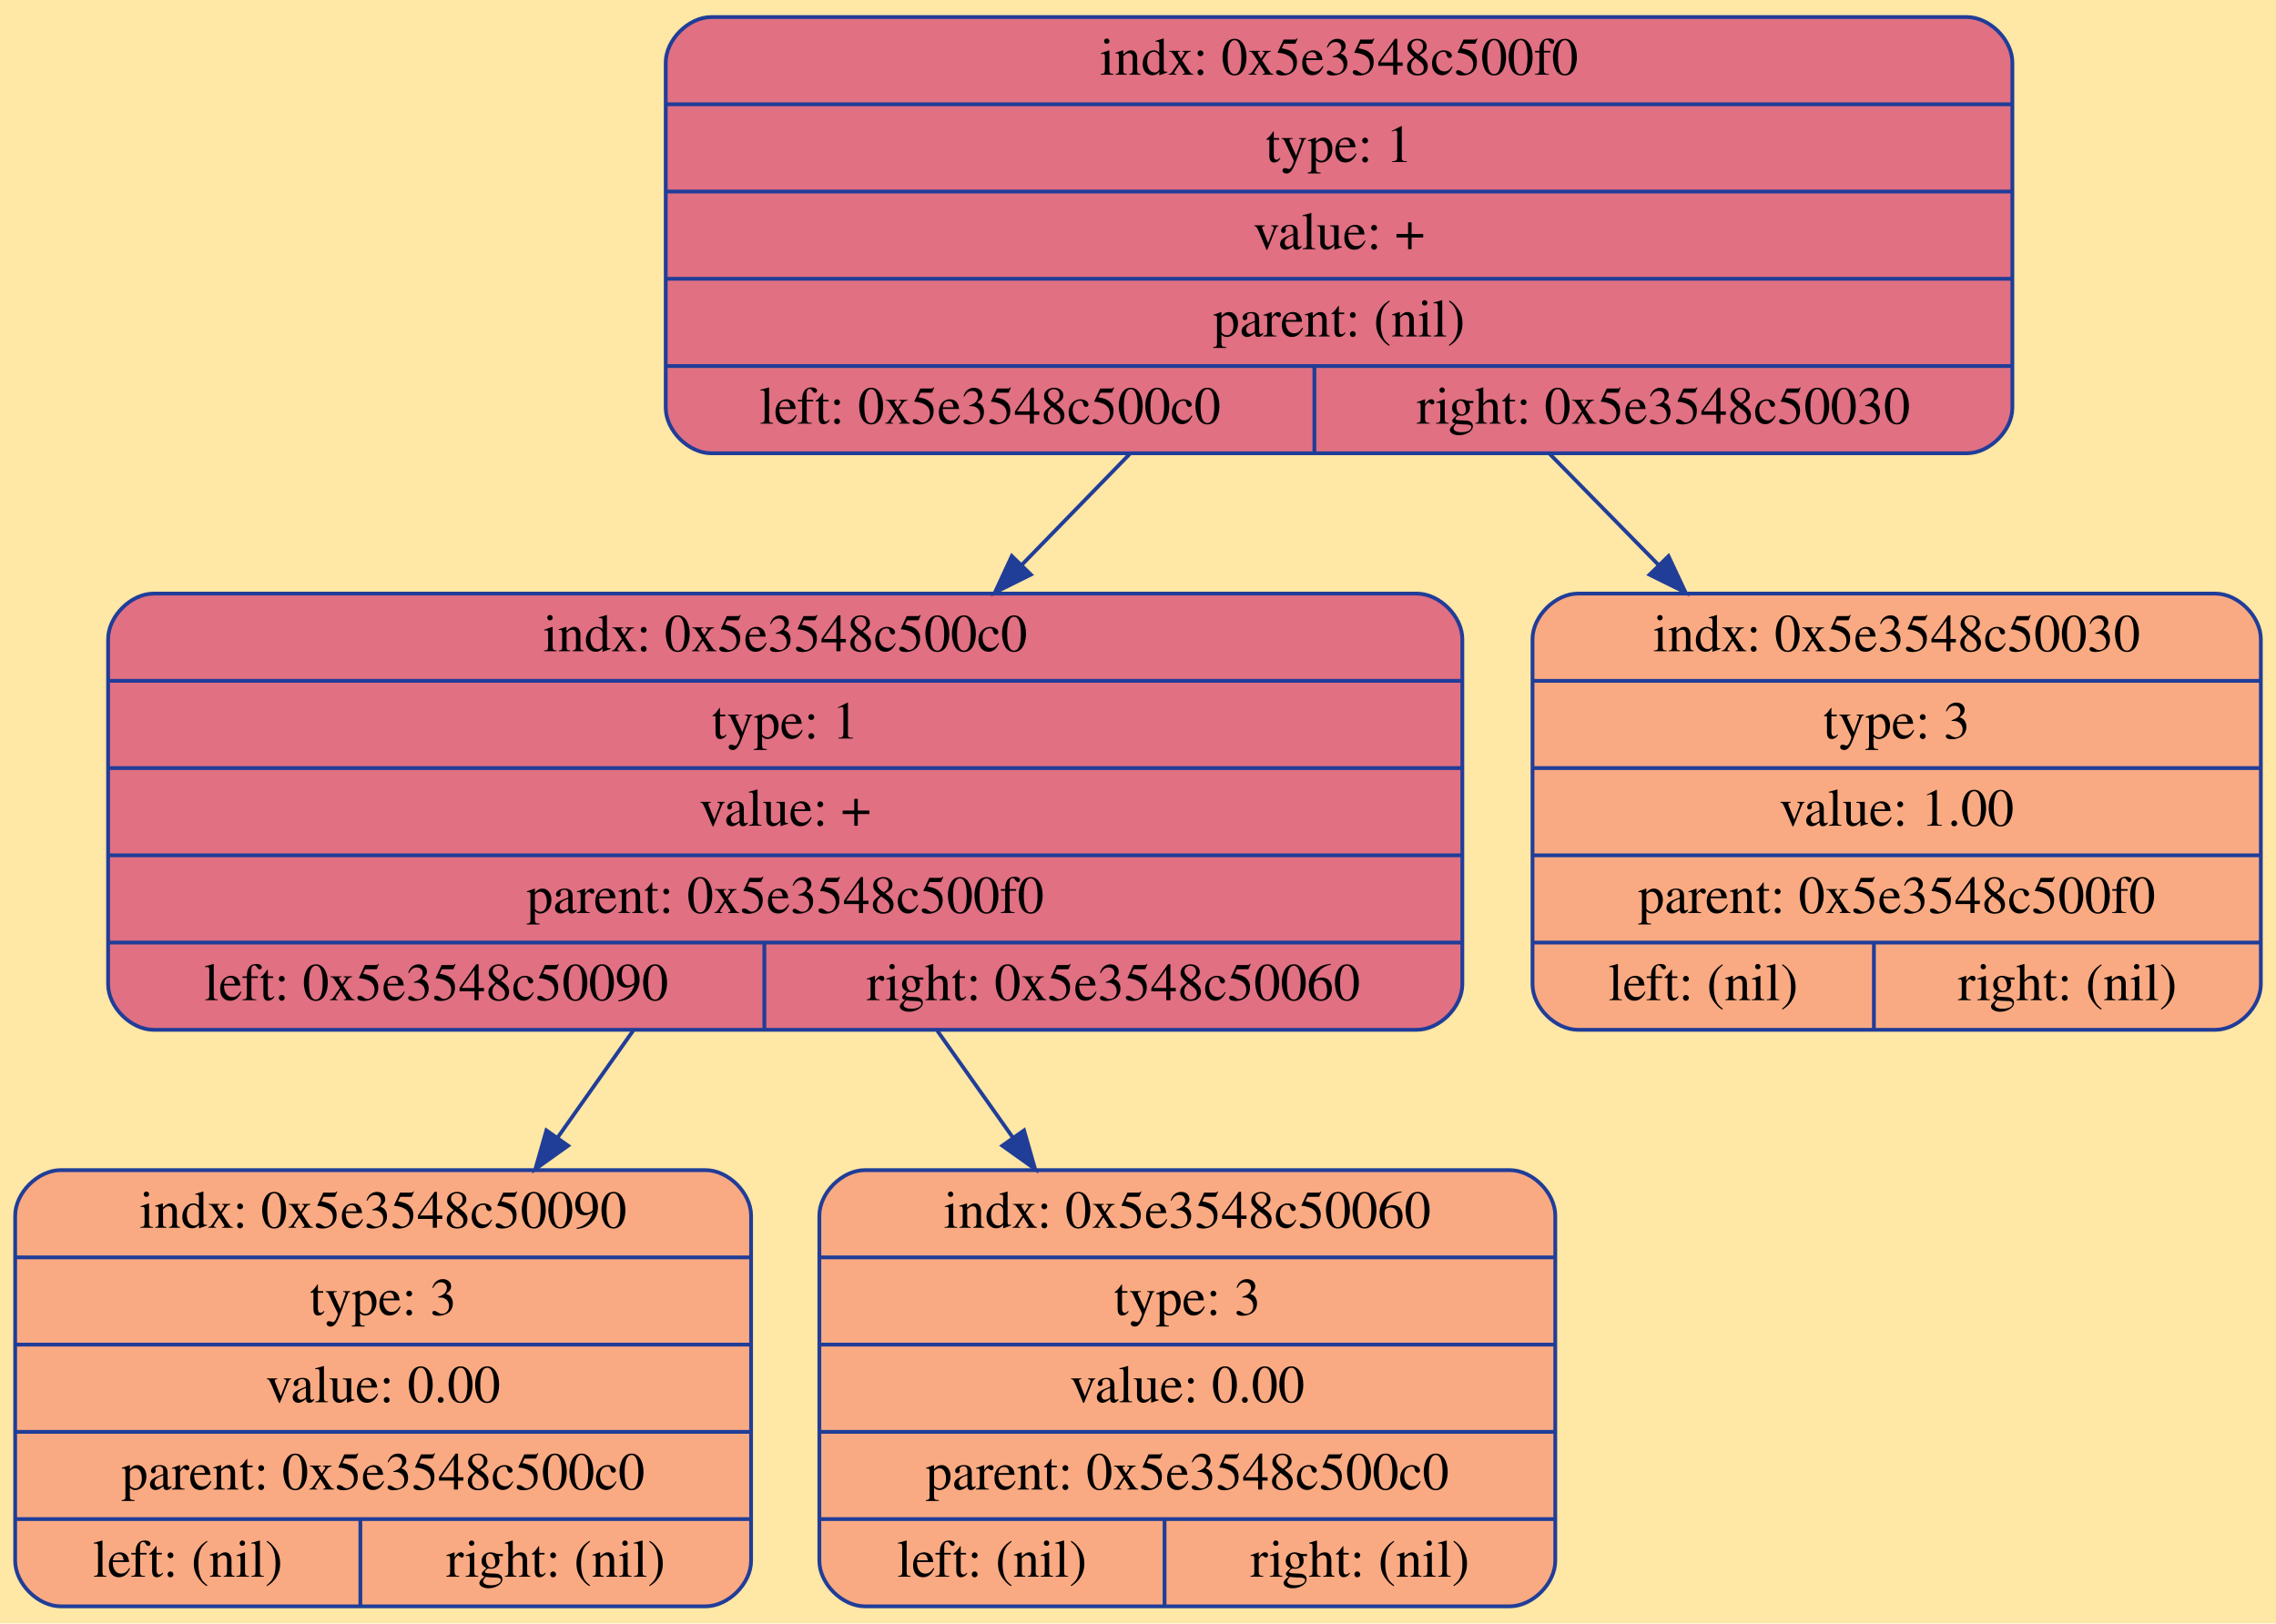
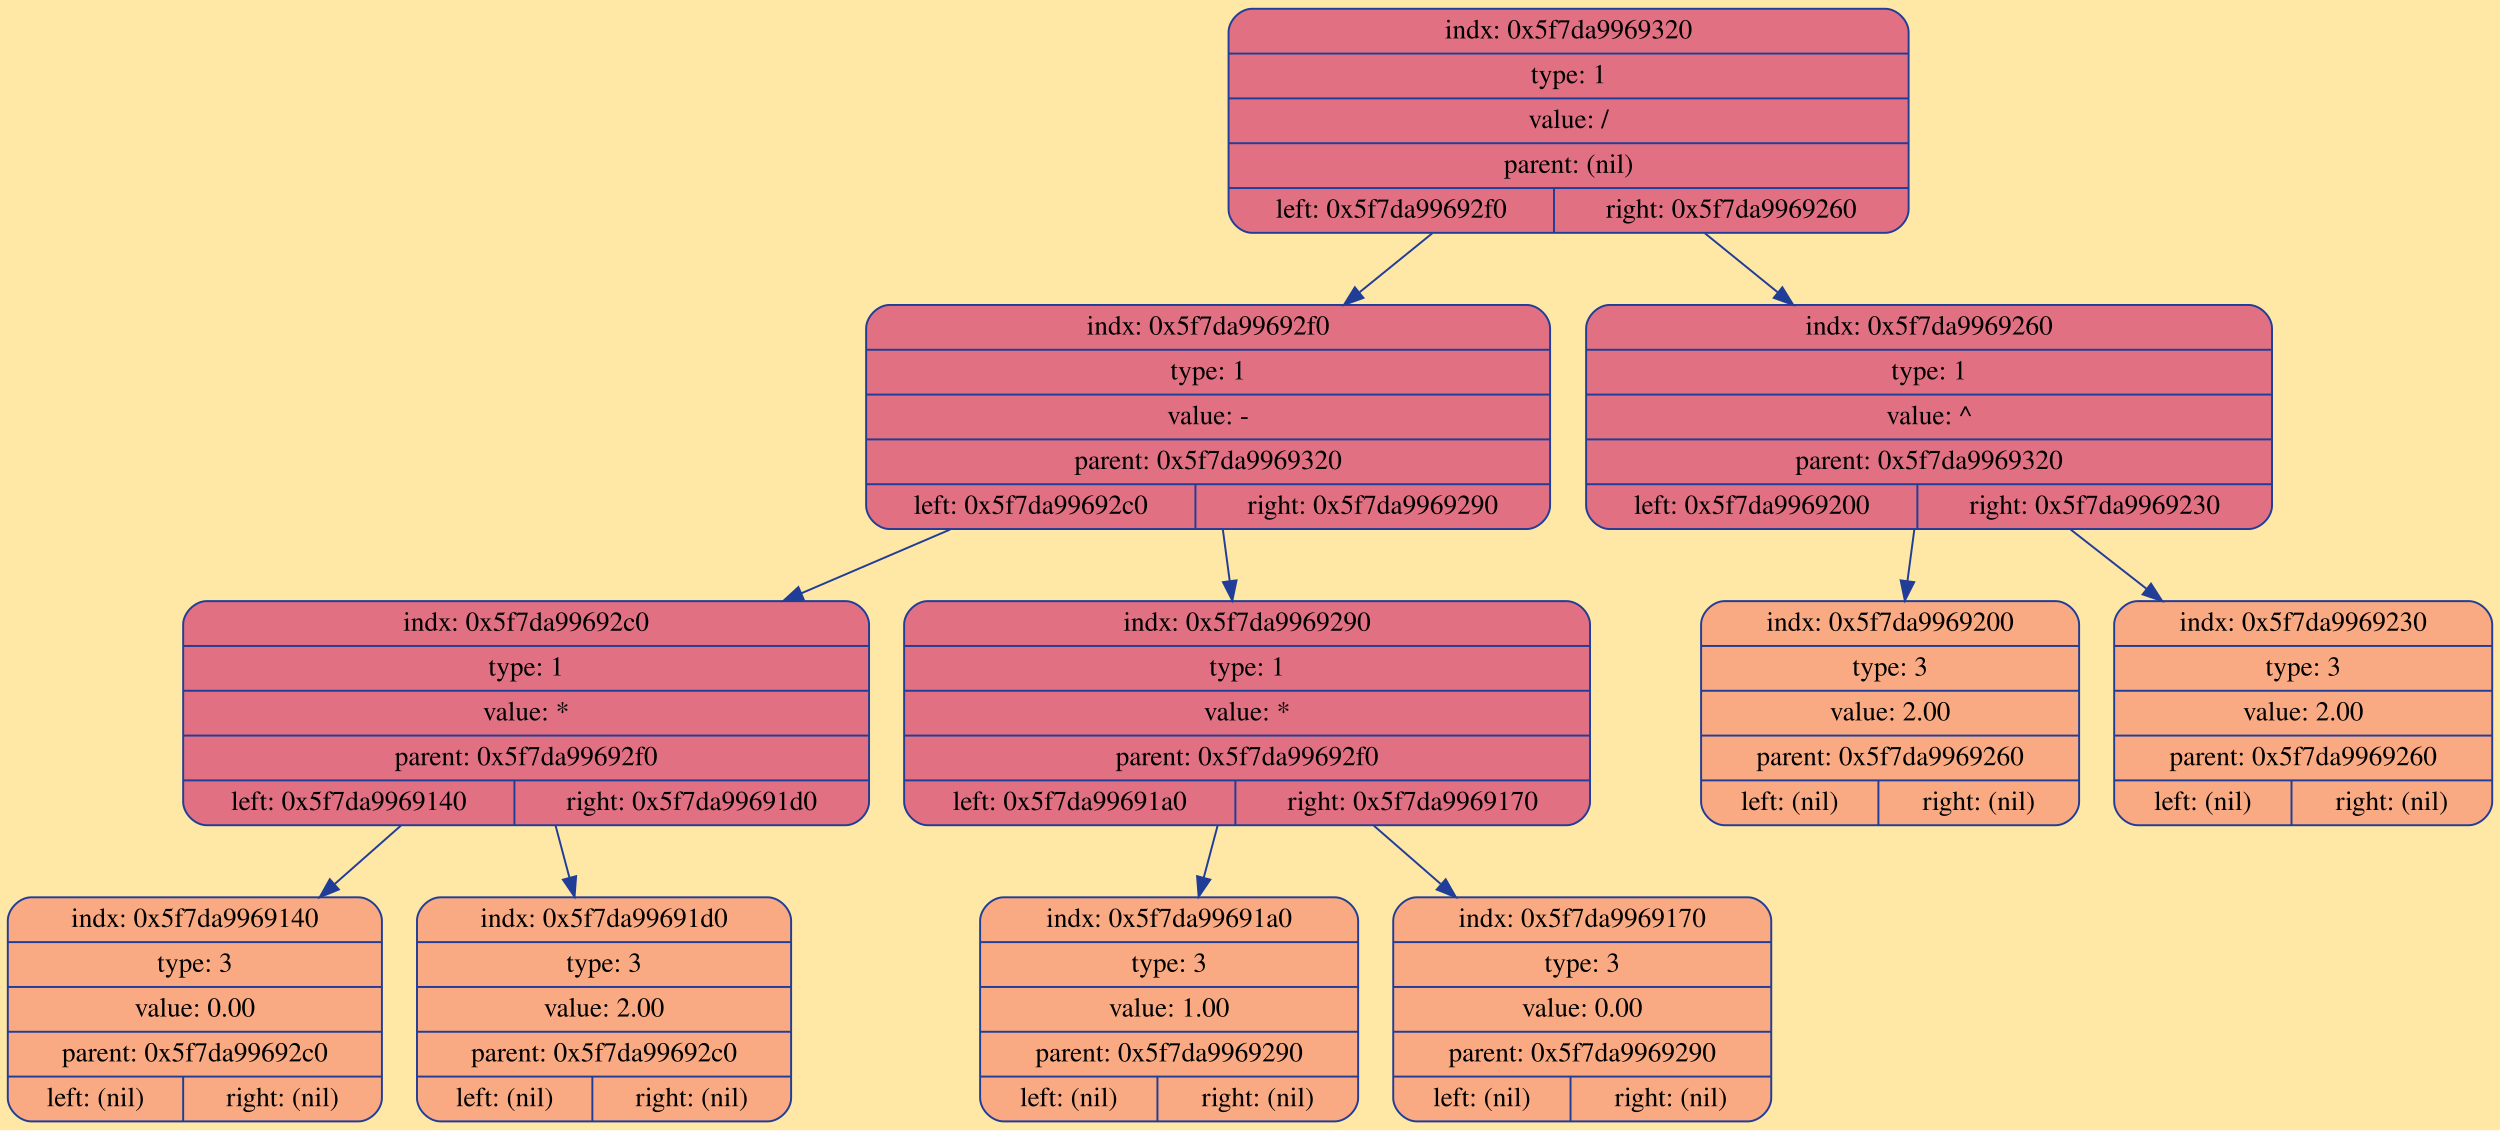
- <svg xmlns="http://www.w3.org/2000/svg" width="600pt" height="428pt" viewBox="0.00 0.00 600.00 428.00">
-   <g id="graph0" class="graph" transform="scale(1 1) rotate(0) translate(4 424)">
-     <polygon fill="#ffe7a5" stroke="transparent" points="-4,4 -4,-424 596,-424 596,4 -4,4" />
+ <svg xmlns="http://www.w3.org/2000/svg" width="1283pt" height="580pt" viewBox="0.00 0.00 1283.00 580.00">
+   <g id="graph0" class="graph" transform="scale(1 1) rotate(0) translate(4 576)">
+     <polygon fill="#ffe7a5" stroke="transparent" points="-4,4 -4,-576 1279,-576 1279,4 -4,4" />
    <g id="node1" class="node">
-       <path fill="#e07082" stroke="#203d98" d="M183.5,-304.5C183.5,-304.5 514.5,-304.5 514.5,-304.5 520.5,-304.5 526.5,-310.5 526.5,-316.5 526.5,-316.5 526.5,-407.5 526.5,-407.5 526.5,-413.5 520.5,-419.5 514.5,-419.5 514.5,-419.5 183.5,-419.5 183.5,-419.5 177.5,-419.5 171.5,-413.5 171.5,-407.5 171.5,-407.5 171.5,-316.5 171.5,-316.5 171.5,-310.5 177.5,-304.5 183.5,-304.5" />
-       <text text-anchor="middle" x="349" y="-404.3" font-family="Times,serif" font-size="14.00">indx: 0x5e3548c500f0</text>
-       <polyline fill="none" stroke="#203d98" points="171.5,-396.5 526.5,-396.5 " />
-       <text text-anchor="middle" x="349" y="-381.3" font-family="Times,serif" font-size="14.00">type: 1</text>
-       <polyline fill="none" stroke="#203d98" points="171.5,-373.5 526.5,-373.5 " />
-       <text text-anchor="middle" x="349" y="-358.3" font-family="Times,serif" font-size="14.00">value: +</text>
-       <polyline fill="none" stroke="#203d98" points="171.5,-350.5 526.5,-350.5 " />
-       <text text-anchor="middle" x="349" y="-335.3" font-family="Times,serif" font-size="14.00">parent: (nil)</text>
-       <polyline fill="none" stroke="#203d98" points="171.5,-327.5 526.5,-327.5 " />
-       <text text-anchor="middle" x="257" y="-312.3" font-family="Times,serif" font-size="14.00">left: 0x5e3548c500c0</text>
-       <polyline fill="none" stroke="#203d98" points="342.5,-304.5 342.5,-327.5 " />
-       <text text-anchor="middle" x="434.5" y="-312.3" font-family="Times,serif" font-size="14.00">right: 0x5e3548c50030</text>
+       <path fill="#e07082" stroke="#203d98" d="M638.5,-456.5C638.5,-456.5 963.5,-456.5 963.5,-456.5 969.5,-456.5 975.5,-462.5 975.5,-468.5 975.5,-468.5 975.5,-559.5 975.5,-559.5 975.5,-565.5 969.5,-571.5 963.5,-571.5 963.5,-571.5 638.5,-571.5 638.5,-571.5 632.5,-571.5 626.5,-565.5 626.5,-559.5 626.5,-559.5 626.5,-468.5 626.5,-468.5 626.5,-462.5 632.5,-456.5 638.5,-456.5" />
+       <text text-anchor="middle" x="801" y="-556.3" font-family="Times,serif" font-size="14.00">indx: 0x5f7da9969320</text>
+       <polyline fill="none" stroke="#203d98" points="626.5,-548.5 975.5,-548.5 " />
+       <text text-anchor="middle" x="801" y="-533.3" font-family="Times,serif" font-size="14.00">type: 1</text>
+       <polyline fill="none" stroke="#203d98" points="626.5,-525.5 975.5,-525.5 " />
+       <text text-anchor="middle" x="801" y="-510.3" font-family="Times,serif" font-size="14.00">value: /</text>
+       <polyline fill="none" stroke="#203d98" points="626.5,-502.5 975.5,-502.5 " />
+       <text text-anchor="middle" x="801" y="-487.3" font-family="Times,serif" font-size="14.00">parent: (nil)</text>
+       <polyline fill="none" stroke="#203d98" points="626.5,-479.5 975.5,-479.5 " />
+       <text text-anchor="middle" x="710" y="-464.3" font-family="Times,serif" font-size="14.00">left: 0x5f7da99692f0</text>
+       <polyline fill="none" stroke="#203d98" points="793.5,-456.5 793.5,-479.5 " />
+       <text text-anchor="middle" x="884.5" y="-464.3" font-family="Times,serif" font-size="14.00">right: 0x5f7da9969260</text>
    </g>
    <g id="node2" class="node">
-       <path fill="#e07082" stroke="#203d98" d="M36.5,-152.5C36.5,-152.5 369.5,-152.5 369.5,-152.5 375.5,-152.5 381.5,-158.5 381.5,-164.5 381.5,-164.5 381.5,-255.5 381.5,-255.5 381.5,-261.5 375.5,-267.5 369.5,-267.5 369.5,-267.5 36.5,-267.5 36.5,-267.5 30.5,-267.5 24.5,-261.5 24.5,-255.5 24.5,-255.5 24.5,-164.5 24.5,-164.5 24.5,-158.5 30.5,-152.5 36.5,-152.5" />
-       <text text-anchor="middle" x="203" y="-252.3" font-family="Times,serif" font-size="14.00">indx: 0x5e3548c500c0</text>
-       <polyline fill="none" stroke="#203d98" points="24.5,-244.5 381.5,-244.5 " />
-       <text text-anchor="middle" x="203" y="-229.3" font-family="Times,serif" font-size="14.00">type: 1</text>
-       <polyline fill="none" stroke="#203d98" points="24.5,-221.5 381.5,-221.5 " />
-       <text text-anchor="middle" x="203" y="-206.3" font-family="Times,serif" font-size="14.00">value: +</text>
-       <polyline fill="none" stroke="#203d98" points="24.5,-198.5 381.5,-198.5 " />
-       <text text-anchor="middle" x="203" y="-183.3" font-family="Times,serif" font-size="14.00">parent: 0x5e3548c500f0</text>
-       <polyline fill="none" stroke="#203d98" points="24.5,-175.5 381.5,-175.5 " />
-       <text text-anchor="middle" x="111" y="-160.3" font-family="Times,serif" font-size="14.00">left: 0x5e3548c50090</text>
-       <polyline fill="none" stroke="#203d98" points="197.5,-152.5 197.5,-175.5 " />
-       <text text-anchor="middle" x="289.5" y="-160.3" font-family="Times,serif" font-size="14.00">right: 0x5e3548c50060</text>
+       <path fill="#e07082" stroke="#203d98" d="M452.5,-304.5C452.5,-304.5 779.5,-304.5 779.5,-304.5 785.5,-304.5 791.5,-310.5 791.5,-316.5 791.5,-316.5 791.5,-407.5 791.5,-407.5 791.5,-413.5 785.5,-419.5 779.5,-419.5 779.5,-419.5 452.5,-419.5 452.5,-419.5 446.5,-419.5 440.5,-413.5 440.5,-407.5 440.5,-407.5 440.5,-316.5 440.5,-316.5 440.5,-310.5 446.5,-304.5 452.5,-304.5" />
+       <text text-anchor="middle" x="616" y="-404.3" font-family="Times,serif" font-size="14.00">indx: 0x5f7da99692f0</text>
+       <polyline fill="none" stroke="#203d98" points="440.5,-396.5 791.5,-396.5 " />
+       <text text-anchor="middle" x="616" y="-381.3" font-family="Times,serif" font-size="14.00">type: 1</text>
+       <polyline fill="none" stroke="#203d98" points="440.5,-373.5 791.5,-373.5 " />
+       <text text-anchor="middle" x="616" y="-358.3" font-family="Times,serif" font-size="14.00">value: -</text>
+       <polyline fill="none" stroke="#203d98" points="440.5,-350.5 791.5,-350.5 " />
+       <text text-anchor="middle" x="616" y="-335.3" font-family="Times,serif" font-size="14.00">parent: 0x5f7da9969320</text>
+       <polyline fill="none" stroke="#203d98" points="440.5,-327.5 791.5,-327.5 " />
+       <text text-anchor="middle" x="525" y="-312.3" font-family="Times,serif" font-size="14.00">left: 0x5f7da99692c0</text>
+       <polyline fill="none" stroke="#203d98" points="609.5,-304.5 609.5,-327.5 " />
+       <text text-anchor="middle" x="700.5" y="-312.3" font-family="Times,serif" font-size="14.00">right: 0x5f7da9969290</text>
    </g>
    <g id="edge1" class="edge">
-       <path fill="none" stroke="#203d98" d="M293.8,-304.29C284.54,-294.77 274.86,-284.83 265.43,-275.14" />
-       <polygon fill="#203d98" stroke="#203d98" points="267.76,-272.51 258.27,-267.79 262.74,-277.4 267.76,-272.51" />
+       <path fill="none" stroke="#203d98" d="M731.06,-456.29C718.89,-446.42 706.16,-436.11 693.8,-426.08" />
+       <polygon fill="#203d98" stroke="#203d98" points="695.7,-423.12 685.73,-419.54 691.3,-428.56 695.7,-423.12" />
+     </g>
+     <g id="node9" class="node">
+       <path fill="#e07082" stroke="#203d98" d="M822,-304.5C822,-304.5 1150,-304.5 1150,-304.5 1156,-304.5 1162,-310.5 1162,-316.5 1162,-316.5 1162,-407.5 1162,-407.5 1162,-413.5 1156,-419.5 1150,-419.5 1150,-419.5 822,-419.5 822,-419.5 816,-419.5 810,-413.5 810,-407.5 810,-407.5 810,-316.5 810,-316.5 810,-310.5 816,-304.5 822,-304.5" />
+       <text text-anchor="middle" x="986" y="-404.3" font-family="Times,serif" font-size="14.00">indx: 0x5f7da9969260</text>
+       <polyline fill="none" stroke="#203d98" points="810,-396.5 1162,-396.5 " />
+       <text text-anchor="middle" x="986" y="-381.3" font-family="Times,serif" font-size="14.00">type: 1</text>
+       <polyline fill="none" stroke="#203d98" points="810,-373.5 1162,-373.5 " />
+       <text text-anchor="middle" x="986" y="-358.3" font-family="Times,serif" font-size="14.00">value: ^</text>
+       <polyline fill="none" stroke="#203d98" points="810,-350.5 1162,-350.5 " />
+       <text text-anchor="middle" x="986" y="-335.3" font-family="Times,serif" font-size="14.00">parent: 0x5f7da9969320</text>
+       <polyline fill="none" stroke="#203d98" points="810,-327.5 1162,-327.5 " />
+       <text text-anchor="middle" x="895" y="-312.3" font-family="Times,serif" font-size="14.00">left: 0x5f7da9969200</text>
+       <polyline fill="none" stroke="#203d98" points="980,-304.5 980,-327.5 " />
+       <text text-anchor="middle" x="1071" y="-312.3" font-family="Times,serif" font-size="14.00">right: 0x5f7da9969230</text>
+     </g>
+     <g id="edge8" class="edge">
+       <path fill="none" stroke="#203d98" d="M870.94,-456.29C883.11,-446.42 895.84,-436.11 908.2,-426.08" />
+       <polygon fill="#203d98" stroke="#203d98" points="910.7,-428.56 916.27,-419.54 906.3,-423.12 910.7,-428.56" />
+     </g>
+     <g id="node3" class="node">
+       <path fill="#e07082" stroke="#203d98" d="M102,-152.5C102,-152.5 430,-152.5 430,-152.5 436,-152.5 442,-158.5 442,-164.5 442,-164.5 442,-255.5 442,-255.5 442,-261.5 436,-267.5 430,-267.5 430,-267.5 102,-267.5 102,-267.5 96,-267.5 90,-261.5 90,-255.5 90,-255.5 90,-164.5 90,-164.5 90,-158.5 96,-152.5 102,-152.5" />
+       <text text-anchor="middle" x="266" y="-252.3" font-family="Times,serif" font-size="14.00">indx: 0x5f7da99692c0</text>
+       <polyline fill="none" stroke="#203d98" points="90,-244.5 442,-244.5 " />
+       <text text-anchor="middle" x="266" y="-229.3" font-family="Times,serif" font-size="14.00">type: 1</text>
+       <polyline fill="none" stroke="#203d98" points="90,-221.5 442,-221.5 " />
+       <text text-anchor="middle" x="266" y="-206.3" font-family="Times,serif" font-size="14.00">value: *</text>
+       <polyline fill="none" stroke="#203d98" points="90,-198.5 442,-198.5 " />
+       <text text-anchor="middle" x="266" y="-183.3" font-family="Times,serif" font-size="14.00">parent: 0x5f7da99692f0</text>
+       <polyline fill="none" stroke="#203d98" points="90,-175.5 442,-175.5 " />
+       <text text-anchor="middle" x="175" y="-160.3" font-family="Times,serif" font-size="14.00">left: 0x5f7da9969140</text>
+       <polyline fill="none" stroke="#203d98" points="260,-152.5 260,-175.5 " />
+       <text text-anchor="middle" x="351" y="-160.3" font-family="Times,serif" font-size="14.00">right: 0x5f7da99691d0</text>
+     </g>
+     <g id="edge2" class="edge">
+       <path fill="none" stroke="#203d98" d="M483.68,-304.29C458.68,-293.58 432.44,-282.33 407.18,-271.51" />
+       <polygon fill="#203d98" stroke="#203d98" points="408.5,-268.26 397.93,-267.54 405.74,-274.7 408.5,-268.26" />
+     </g>
+     <g id="node6" class="node">
+       <path fill="#e07082" stroke="#203d98" d="M472,-152.5C472,-152.5 800,-152.5 800,-152.5 806,-152.5 812,-158.5 812,-164.5 812,-164.5 812,-255.5 812,-255.5 812,-261.5 806,-267.5 800,-267.5 800,-267.5 472,-267.5 472,-267.5 466,-267.5 460,-261.5 460,-255.5 460,-255.5 460,-164.5 460,-164.5 460,-158.5 466,-152.5 472,-152.5" />
+       <text text-anchor="middle" x="636" y="-252.3" font-family="Times,serif" font-size="14.00">indx: 0x5f7da9969290</text>
+       <polyline fill="none" stroke="#203d98" points="460,-244.5 812,-244.5 " />
+       <text text-anchor="middle" x="636" y="-229.3" font-family="Times,serif" font-size="14.00">type: 1</text>
+       <polyline fill="none" stroke="#203d98" points="460,-221.5 812,-221.5 " />
+       <text text-anchor="middle" x="636" y="-206.3" font-family="Times,serif" font-size="14.00">value: *</text>
+       <polyline fill="none" stroke="#203d98" points="460,-198.5 812,-198.5 " />
+       <text text-anchor="middle" x="636" y="-183.3" font-family="Times,serif" font-size="14.00">parent: 0x5f7da99692f0</text>
+       <polyline fill="none" stroke="#203d98" points="460,-175.5 812,-175.5 " />
+       <text text-anchor="middle" x="545" y="-160.3" font-family="Times,serif" font-size="14.00">left: 0x5f7da99691a0</text>
+       <polyline fill="none" stroke="#203d98" points="630,-152.5 630,-175.5 " />
+       <text text-anchor="middle" x="721" y="-160.3" font-family="Times,serif" font-size="14.00">right: 0x5f7da9969170</text>
+     </g>
+     <g id="edge5" class="edge">
+       <path fill="none" stroke="#203d98" d="M623.56,-304.29C624.72,-295.61 625.92,-286.58 627.11,-277.71" />
+       <polygon fill="#203d98" stroke="#203d98" points="630.58,-278.16 628.43,-267.79 623.64,-277.24 630.58,-278.16" />
+     </g>
+     <g id="node4" class="node">
+       <path fill="#faaa82" stroke="#203d98" d="M12,-0.5C12,-0.5 180,-0.5 180,-0.5 186,-0.5 192,-6.5 192,-12.5 192,-12.5 192,-103.5 192,-103.5 192,-109.5 186,-115.5 180,-115.5 180,-115.5 12,-115.5 12,-115.5 6,-115.5 0,-109.5 0,-103.5 0,-103.5 0,-12.5 0,-12.5 0,-6.5 6,-0.5 12,-0.5" />
+       <text text-anchor="middle" x="96" y="-100.3" font-family="Times,serif" font-size="14.00">indx: 0x5f7da9969140</text>
+       <polyline fill="none" stroke="#203d98" points="0,-92.5 192,-92.5 " />
+       <text text-anchor="middle" x="96" y="-77.3" font-family="Times,serif" font-size="14.00">type: 3</text>
+       <polyline fill="none" stroke="#203d98" points="0,-69.5 192,-69.5 " />
+       <text text-anchor="middle" x="96" y="-54.3" font-family="Times,serif" font-size="14.00">value: 0.00</text>
+       <polyline fill="none" stroke="#203d98" points="0,-46.5 192,-46.5 " />
+       <text text-anchor="middle" x="96" y="-31.3" font-family="Times,serif" font-size="14.00">parent: 0x5f7da99692c0</text>
+       <polyline fill="none" stroke="#203d98" points="0,-23.5 192,-23.5 " />
+       <text text-anchor="middle" x="45" y="-8.3" font-family="Times,serif" font-size="14.00">left: (nil)</text>
+       <polyline fill="none" stroke="#203d98" points="90,-0.5 90,-23.5 " />
+       <text text-anchor="middle" x="141" y="-8.3" font-family="Times,serif" font-size="14.00">right: (nil)</text>
+     </g>
+     <g id="edge3" class="edge">
+       <path fill="none" stroke="#203d98" d="M201.73,-152.29C190.65,-142.52 179.08,-132.3 167.81,-122.37" />
+       <polygon fill="#203d98" stroke="#203d98" points="169.89,-119.53 160.08,-115.54 165.26,-124.78 169.89,-119.53" />
    </g>
    <g id="node5" class="node">
-       <path fill="#faaa82" stroke="#203d98" d="M412,-152.5C412,-152.5 580,-152.5 580,-152.5 586,-152.5 592,-158.5 592,-164.5 592,-164.5 592,-255.5 592,-255.5 592,-261.5 586,-267.5 580,-267.5 580,-267.5 412,-267.5 412,-267.5 406,-267.5 400,-261.5 400,-255.5 400,-255.5 400,-164.5 400,-164.5 400,-158.5 406,-152.5 412,-152.5" />
-       <text text-anchor="middle" x="496" y="-252.3" font-family="Times,serif" font-size="14.00">indx: 0x5e3548c50030</text>
-       <polyline fill="none" stroke="#203d98" points="400,-244.5 592,-244.5 " />
-       <text text-anchor="middle" x="496" y="-229.3" font-family="Times,serif" font-size="14.00">type: 3</text>
-       <polyline fill="none" stroke="#203d98" points="400,-221.5 592,-221.5 " />
-       <text text-anchor="middle" x="496" y="-206.3" font-family="Times,serif" font-size="14.00">value: 1.00</text>
-       <polyline fill="none" stroke="#203d98" points="400,-198.5 592,-198.5 " />
-       <text text-anchor="middle" x="496" y="-183.3" font-family="Times,serif" font-size="14.00">parent: 0x5e3548c500f0</text>
-       <polyline fill="none" stroke="#203d98" points="400,-175.5 592,-175.5 " />
-       <text text-anchor="middle" x="445" y="-160.3" font-family="Times,serif" font-size="14.00">left: (nil)</text>
-       <polyline fill="none" stroke="#203d98" points="490,-152.5 490,-175.5 " />
-       <text text-anchor="middle" x="541" y="-160.3" font-family="Times,serif" font-size="14.00">right: (nil)</text>
+       <path fill="#faaa82" stroke="#203d98" d="M222,-0.5C222,-0.5 390,-0.5 390,-0.5 396,-0.5 402,-6.5 402,-12.5 402,-12.5 402,-103.5 402,-103.5 402,-109.5 396,-115.5 390,-115.5 390,-115.5 222,-115.5 222,-115.5 216,-115.5 210,-109.5 210,-103.5 210,-103.5 210,-12.5 210,-12.5 210,-6.5 216,-0.5 222,-0.5" />
+       <text text-anchor="middle" x="306" y="-100.3" font-family="Times,serif" font-size="14.00">indx: 0x5f7da99691d0</text>
+       <polyline fill="none" stroke="#203d98" points="210,-92.5 402,-92.5 " />
+       <text text-anchor="middle" x="306" y="-77.3" font-family="Times,serif" font-size="14.00">type: 3</text>
+       <polyline fill="none" stroke="#203d98" points="210,-69.5 402,-69.5 " />
+       <text text-anchor="middle" x="306" y="-54.3" font-family="Times,serif" font-size="14.00">value: 2.00</text>
+       <polyline fill="none" stroke="#203d98" points="210,-46.5 402,-46.5 " />
+       <text text-anchor="middle" x="306" y="-31.3" font-family="Times,serif" font-size="14.00">parent: 0x5f7da99692c0</text>
+       <polyline fill="none" stroke="#203d98" points="210,-23.5 402,-23.5 " />
+       <text text-anchor="middle" x="255" y="-8.3" font-family="Times,serif" font-size="14.00">left: (nil)</text>
+       <polyline fill="none" stroke="#203d98" points="300,-0.5 300,-23.5 " />
+       <text text-anchor="middle" x="351" y="-8.3" font-family="Times,serif" font-size="14.00">right: (nil)</text>
    </g>
    <g id="edge4" class="edge">
-       <path fill="none" stroke="#203d98" d="M404.57,-304.29C413.9,-294.77 423.64,-284.83 433.14,-275.14" />
-       <polygon fill="#203d98" stroke="#203d98" points="435.85,-277.38 440.35,-267.79 430.85,-272.48 435.85,-277.38" />
+       <path fill="none" stroke="#203d98" d="M281.12,-152.29C283.44,-143.61 285.84,-134.58 288.21,-125.71" />
+       <polygon fill="#203d98" stroke="#203d98" points="291.66,-126.35 290.86,-115.79 284.9,-124.55 291.66,-126.35" />
    </g>
-     <g id="node3" class="node">
-       <path fill="#faaa82" stroke="#203d98" d="M12,-0.5C12,-0.5 182,-0.5 182,-0.5 188,-0.5 194,-6.5 194,-12.5 194,-12.5 194,-103.5 194,-103.5 194,-109.5 188,-115.5 182,-115.5 182,-115.5 12,-115.5 12,-115.5 6,-115.5 0,-109.5 0,-103.5 0,-103.5 0,-12.5 0,-12.5 0,-6.5 6,-0.5 12,-0.5" />
-       <text text-anchor="middle" x="97" y="-100.3" font-family="Times,serif" font-size="14.00">indx: 0x5e3548c50090</text>
-       <polyline fill="none" stroke="#203d98" points="0,-92.5 194,-92.5 " />
-       <text text-anchor="middle" x="97" y="-77.3" font-family="Times,serif" font-size="14.00">type: 3</text>
-       <polyline fill="none" stroke="#203d98" points="0,-69.5 194,-69.5 " />
-       <text text-anchor="middle" x="97" y="-54.3" font-family="Times,serif" font-size="14.00">value: 0.00</text>
-       <polyline fill="none" stroke="#203d98" points="0,-46.5 194,-46.5 " />
-       <text text-anchor="middle" x="97" y="-31.3" font-family="Times,serif" font-size="14.00">parent: 0x5e3548c500c0</text>
-       <polyline fill="none" stroke="#203d98" points="0,-23.5 194,-23.5 " />
-       <text text-anchor="middle" x="45.5" y="-8.3" font-family="Times,serif" font-size="14.00">left: (nil)</text>
-       <polyline fill="none" stroke="#203d98" points="91,-0.5 91,-23.5 " />
-       <text text-anchor="middle" x="142.5" y="-8.3" font-family="Times,serif" font-size="14.00">right: (nil)</text>
+     <g id="node7" class="node">
+       <path fill="#faaa82" stroke="#203d98" d="M511,-0.5C511,-0.5 681,-0.5 681,-0.5 687,-0.5 693,-6.5 693,-12.5 693,-12.5 693,-103.5 693,-103.5 693,-109.5 687,-115.5 681,-115.5 681,-115.5 511,-115.5 511,-115.5 505,-115.5 499,-109.5 499,-103.5 499,-103.5 499,-12.5 499,-12.5 499,-6.5 505,-0.5 511,-0.5" />
+       <text text-anchor="middle" x="596" y="-100.3" font-family="Times,serif" font-size="14.00">indx: 0x5f7da99691a0</text>
+       <polyline fill="none" stroke="#203d98" points="499,-92.5 693,-92.5 " />
+       <text text-anchor="middle" x="596" y="-77.3" font-family="Times,serif" font-size="14.00">type: 3</text>
+       <polyline fill="none" stroke="#203d98" points="499,-69.5 693,-69.5 " />
+       <text text-anchor="middle" x="596" y="-54.3" font-family="Times,serif" font-size="14.00">value: 1.00</text>
+       <polyline fill="none" stroke="#203d98" points="499,-46.5 693,-46.5 " />
+       <text text-anchor="middle" x="596" y="-31.3" font-family="Times,serif" font-size="14.00">parent: 0x5f7da9969290</text>
+       <polyline fill="none" stroke="#203d98" points="499,-23.5 693,-23.5 " />
+       <text text-anchor="middle" x="544.5" y="-8.3" font-family="Times,serif" font-size="14.00">left: (nil)</text>
+       <polyline fill="none" stroke="#203d98" points="590,-0.5 590,-23.5 " />
+       <text text-anchor="middle" x="641.5" y="-8.3" font-family="Times,serif" font-size="14.00">right: (nil)</text>
    </g>
-     <g id="edge2" class="edge">
-       <path fill="none" stroke="#203d98" d="M162.93,-152.29C156.4,-143.05 149.59,-133.42 142.93,-124" />
-       <polygon fill="#203d98" stroke="#203d98" points="145.76,-121.94 137.13,-115.79 140.04,-125.98 145.76,-121.94" />
+     <g id="edge6" class="edge">
+       <path fill="none" stroke="#203d98" d="M620.88,-152.29C618.56,-143.61 616.16,-134.58 613.79,-125.71" />
+       <polygon fill="#203d98" stroke="#203d98" points="617.1,-124.55 611.14,-115.79 610.34,-126.35 617.1,-124.55" />
    </g>
-     <g id="node4" class="node">
-       <path fill="#faaa82" stroke="#203d98" d="M224,-0.5C224,-0.5 394,-0.5 394,-0.5 400,-0.5 406,-6.5 406,-12.5 406,-12.5 406,-103.5 406,-103.5 406,-109.5 400,-115.5 394,-115.5 394,-115.5 224,-115.5 224,-115.5 218,-115.5 212,-109.5 212,-103.5 212,-103.5 212,-12.5 212,-12.5 212,-6.5 218,-0.5 224,-0.5" />
-       <text text-anchor="middle" x="309" y="-100.3" font-family="Times,serif" font-size="14.00">indx: 0x5e3548c50060</text>
-       <polyline fill="none" stroke="#203d98" points="212,-92.5 406,-92.5 " />
-       <text text-anchor="middle" x="309" y="-77.3" font-family="Times,serif" font-size="14.00">type: 3</text>
-       <polyline fill="none" stroke="#203d98" points="212,-69.5 406,-69.5 " />
-       <text text-anchor="middle" x="309" y="-54.3" font-family="Times,serif" font-size="14.00">value: 0.00</text>
-       <polyline fill="none" stroke="#203d98" points="212,-46.5 406,-46.5 " />
-       <text text-anchor="middle" x="309" y="-31.3" font-family="Times,serif" font-size="14.00">parent: 0x5e3548c500c0</text>
-       <polyline fill="none" stroke="#203d98" points="212,-23.5 406,-23.5 " />
-       <text text-anchor="middle" x="257.5" y="-8.3" font-family="Times,serif" font-size="14.00">left: (nil)</text>
-       <polyline fill="none" stroke="#203d98" points="303,-0.5 303,-23.5 " />
-       <text text-anchor="middle" x="354.5" y="-8.3" font-family="Times,serif" font-size="14.00">right: (nil)</text>
+     <g id="node8" class="node">
+       <path fill="#faaa82" stroke="#203d98" d="M723,-0.5C723,-0.5 893,-0.5 893,-0.5 899,-0.5 905,-6.5 905,-12.5 905,-12.5 905,-103.5 905,-103.5 905,-109.5 899,-115.5 893,-115.5 893,-115.5 723,-115.5 723,-115.5 717,-115.5 711,-109.5 711,-103.5 711,-103.5 711,-12.5 711,-12.5 711,-6.5 717,-0.5 723,-0.5" />
+       <text text-anchor="middle" x="808" y="-100.3" font-family="Times,serif" font-size="14.00">indx: 0x5f7da9969170</text>
+       <polyline fill="none" stroke="#203d98" points="711,-92.5 905,-92.5 " />
+       <text text-anchor="middle" x="808" y="-77.3" font-family="Times,serif" font-size="14.00">type: 3</text>
+       <polyline fill="none" stroke="#203d98" points="711,-69.5 905,-69.5 " />
+       <text text-anchor="middle" x="808" y="-54.3" font-family="Times,serif" font-size="14.00">value: 0.00</text>
+       <polyline fill="none" stroke="#203d98" points="711,-46.5 905,-46.5 " />
+       <text text-anchor="middle" x="808" y="-31.3" font-family="Times,serif" font-size="14.00">parent: 0x5f7da9969290</text>
+       <polyline fill="none" stroke="#203d98" points="711,-23.5 905,-23.5 " />
+       <text text-anchor="middle" x="756.5" y="-8.3" font-family="Times,serif" font-size="14.00">left: (nil)</text>
+       <polyline fill="none" stroke="#203d98" points="802,-0.5 802,-23.5 " />
+       <text text-anchor="middle" x="853.5" y="-8.3" font-family="Times,serif" font-size="14.00">right: (nil)</text>
    </g>
-     <g id="edge3" class="edge">
-       <path fill="none" stroke="#203d98" d="M243.07,-152.29C249.6,-143.05 256.41,-133.42 263.07,-124" />
-       <polygon fill="#203d98" stroke="#203d98" points="265.96,-125.98 268.87,-115.79 260.24,-121.94 265.96,-125.98" />
+     <g id="edge7" class="edge">
+       <path fill="none" stroke="#203d98" d="M701.03,-152.29C712.23,-142.52 723.95,-132.3 735.34,-122.37" />
+       <polygon fill="#203d98" stroke="#203d98" points="737.93,-124.75 743.17,-115.54 733.33,-119.47 737.93,-124.75" />
+     </g>
+     <g id="node10" class="node">
+       <path fill="#faaa82" stroke="#203d98" d="M881,-152.5C881,-152.5 1051,-152.5 1051,-152.5 1057,-152.5 1063,-158.5 1063,-164.5 1063,-164.5 1063,-255.5 1063,-255.5 1063,-261.5 1057,-267.5 1051,-267.5 1051,-267.5 881,-267.5 881,-267.5 875,-267.5 869,-261.5 869,-255.5 869,-255.5 869,-164.5 869,-164.5 869,-158.5 875,-152.5 881,-152.5" />
+       <text text-anchor="middle" x="966" y="-252.3" font-family="Times,serif" font-size="14.00">indx: 0x5f7da9969200</text>
+       <polyline fill="none" stroke="#203d98" points="869,-244.5 1063,-244.5 " />
+       <text text-anchor="middle" x="966" y="-229.3" font-family="Times,serif" font-size="14.00">type: 3</text>
+       <polyline fill="none" stroke="#203d98" points="869,-221.5 1063,-221.5 " />
+       <text text-anchor="middle" x="966" y="-206.3" font-family="Times,serif" font-size="14.00">value: 2.00</text>
+       <polyline fill="none" stroke="#203d98" points="869,-198.5 1063,-198.5 " />
+       <text text-anchor="middle" x="966" y="-183.3" font-family="Times,serif" font-size="14.00">parent: 0x5f7da9969260</text>
+       <polyline fill="none" stroke="#203d98" points="869,-175.5 1063,-175.5 " />
+       <text text-anchor="middle" x="914.5" y="-160.3" font-family="Times,serif" font-size="14.00">left: (nil)</text>
+       <polyline fill="none" stroke="#203d98" points="960,-152.5 960,-175.5 " />
+       <text text-anchor="middle" x="1011.5" y="-160.3" font-family="Times,serif" font-size="14.00">right: (nil)</text>
+     </g>
+     <g id="edge9" class="edge">
+       <path fill="none" stroke="#203d98" d="M978.44,-304.29C977.28,-295.61 976.08,-286.58 974.89,-277.71" />
+       <polygon fill="#203d98" stroke="#203d98" points="978.36,-277.24 973.57,-267.79 971.42,-278.16 978.36,-277.24" />
+     </g>
+     <g id="node11" class="node">
+       <path fill="#faaa82" stroke="#203d98" d="M1093,-152.5C1093,-152.5 1263,-152.5 1263,-152.5 1269,-152.5 1275,-158.5 1275,-164.5 1275,-164.5 1275,-255.5 1275,-255.5 1275,-261.5 1269,-267.5 1263,-267.5 1263,-267.5 1093,-267.5 1093,-267.5 1087,-267.5 1081,-261.5 1081,-255.5 1081,-255.5 1081,-164.5 1081,-164.5 1081,-158.5 1087,-152.5 1093,-152.5" />
+       <text text-anchor="middle" x="1178" y="-252.3" font-family="Times,serif" font-size="14.00">indx: 0x5f7da9969230</text>
+       <polyline fill="none" stroke="#203d98" points="1081,-244.5 1275,-244.5 " />
+       <text text-anchor="middle" x="1178" y="-229.3" font-family="Times,serif" font-size="14.00">type: 3</text>
+       <polyline fill="none" stroke="#203d98" points="1081,-221.5 1275,-221.5 " />
+       <text text-anchor="middle" x="1178" y="-206.3" font-family="Times,serif" font-size="14.00">value: 2.00</text>
+       <polyline fill="none" stroke="#203d98" points="1081,-198.5 1275,-198.5 " />
+       <text text-anchor="middle" x="1178" y="-183.3" font-family="Times,serif" font-size="14.00">parent: 0x5f7da9969260</text>
+       <polyline fill="none" stroke="#203d98" points="1081,-175.5 1275,-175.5 " />
+       <text text-anchor="middle" x="1126.5" y="-160.3" font-family="Times,serif" font-size="14.00">left: (nil)</text>
+       <polyline fill="none" stroke="#203d98" points="1172,-152.5 1172,-175.5 " />
+       <text text-anchor="middle" x="1223.5" y="-160.3" font-family="Times,serif" font-size="14.00">right: (nil)</text>
+     </g>
+     <g id="edge10" class="edge">
+       <path fill="none" stroke="#203d98" d="M1058.59,-304.29C1071.34,-294.33 1084.68,-283.91 1097.63,-273.79" />
+       <polygon fill="#203d98" stroke="#203d98" points="1099.9,-276.45 1105.63,-267.54 1095.59,-270.94 1099.9,-276.45" />
    </g>
  </g>
</svg>
